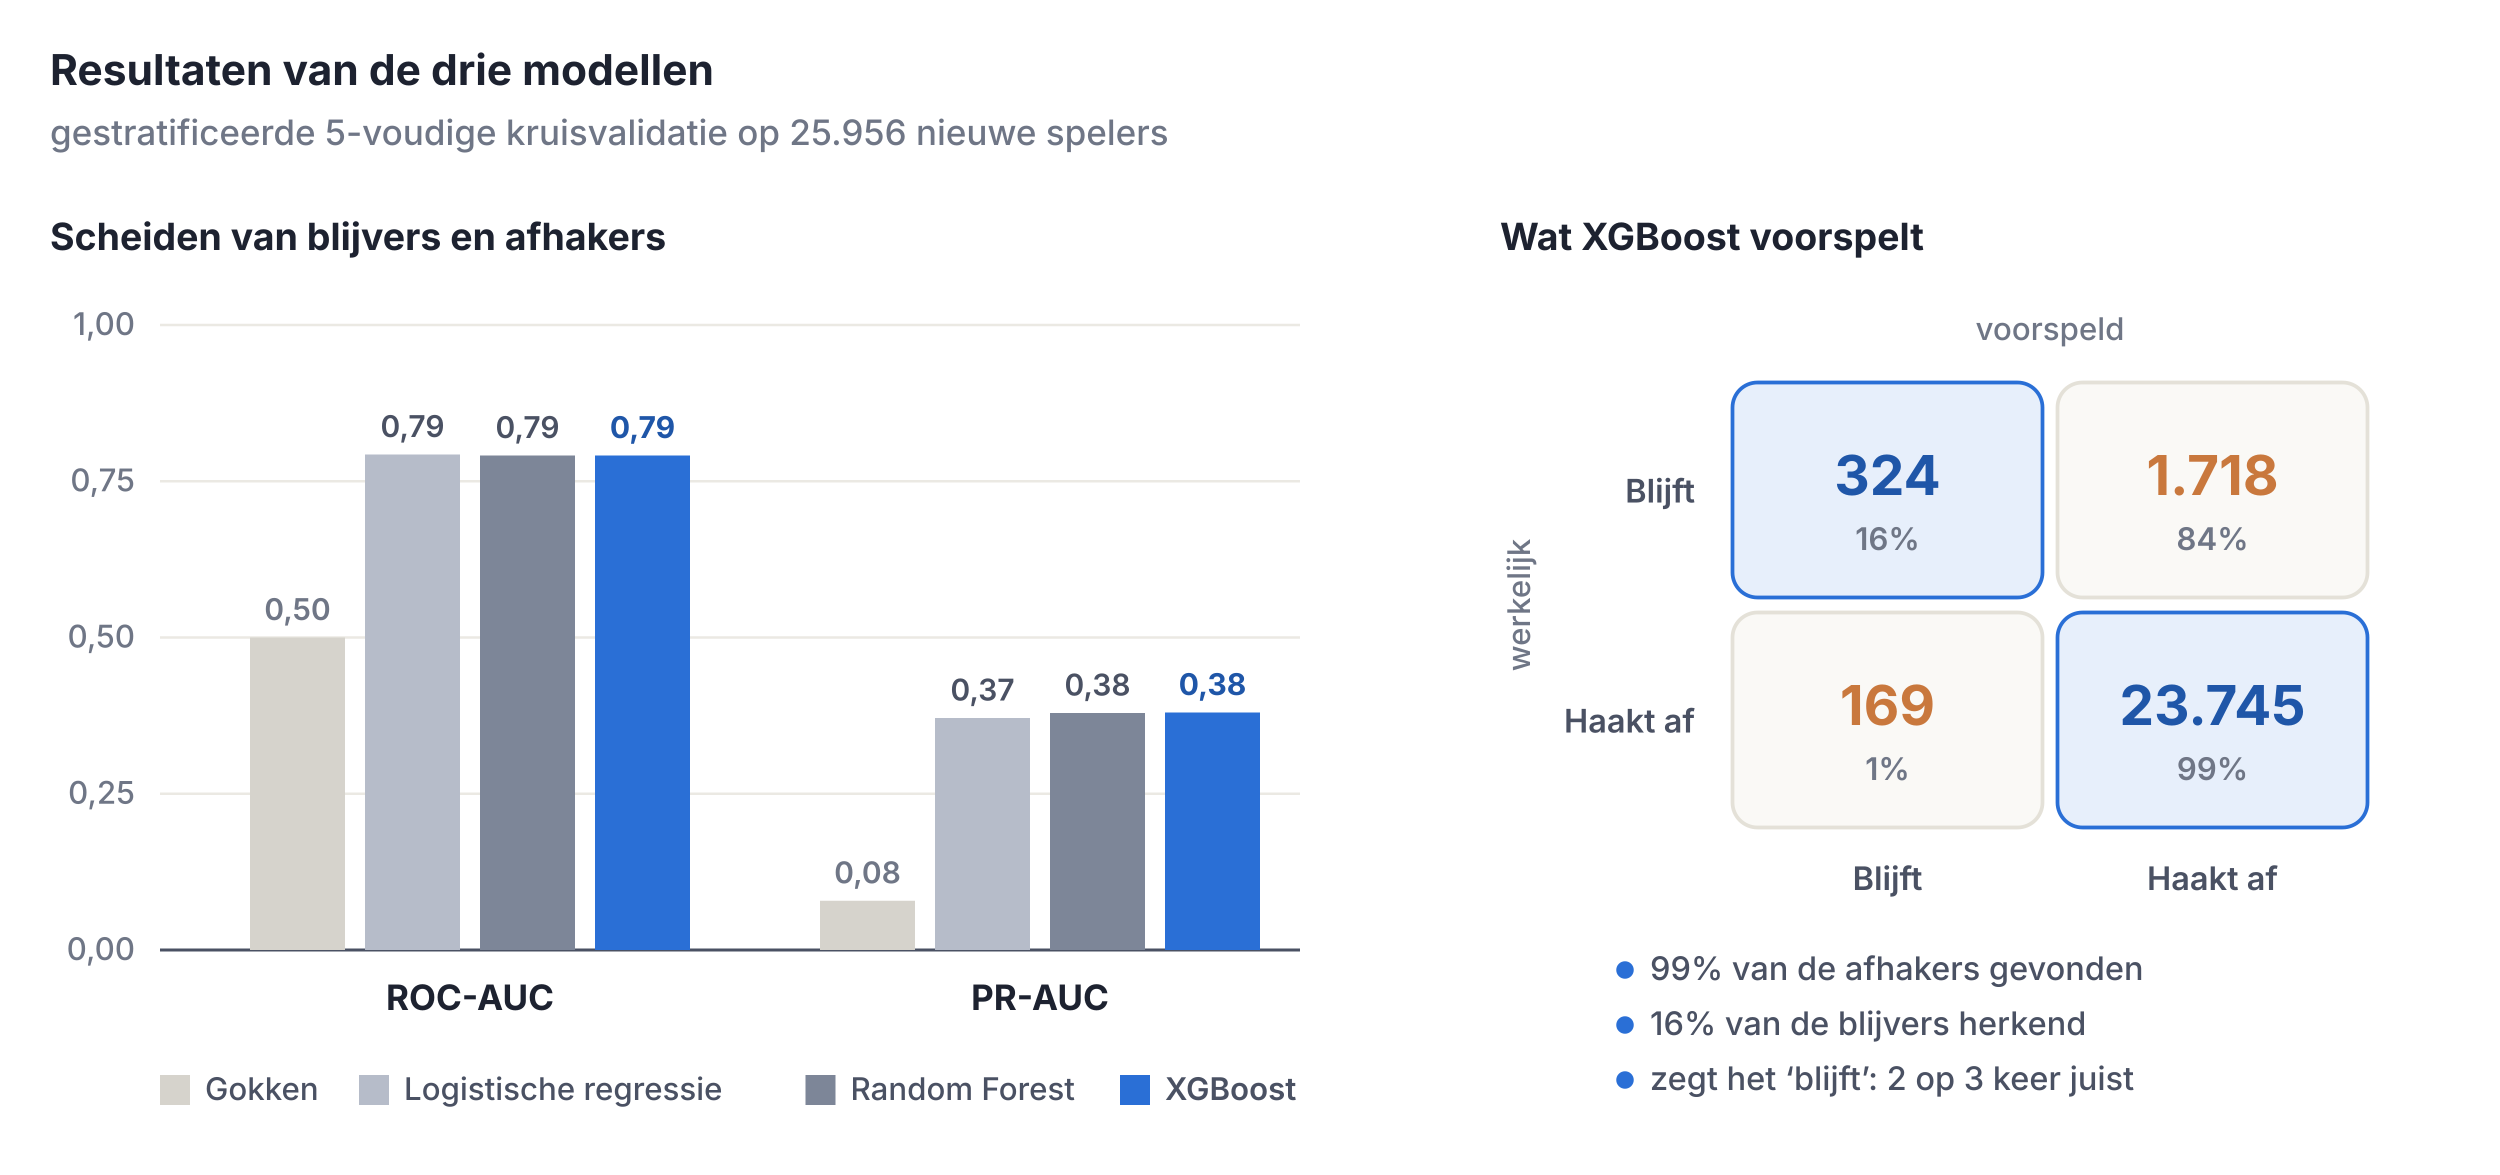
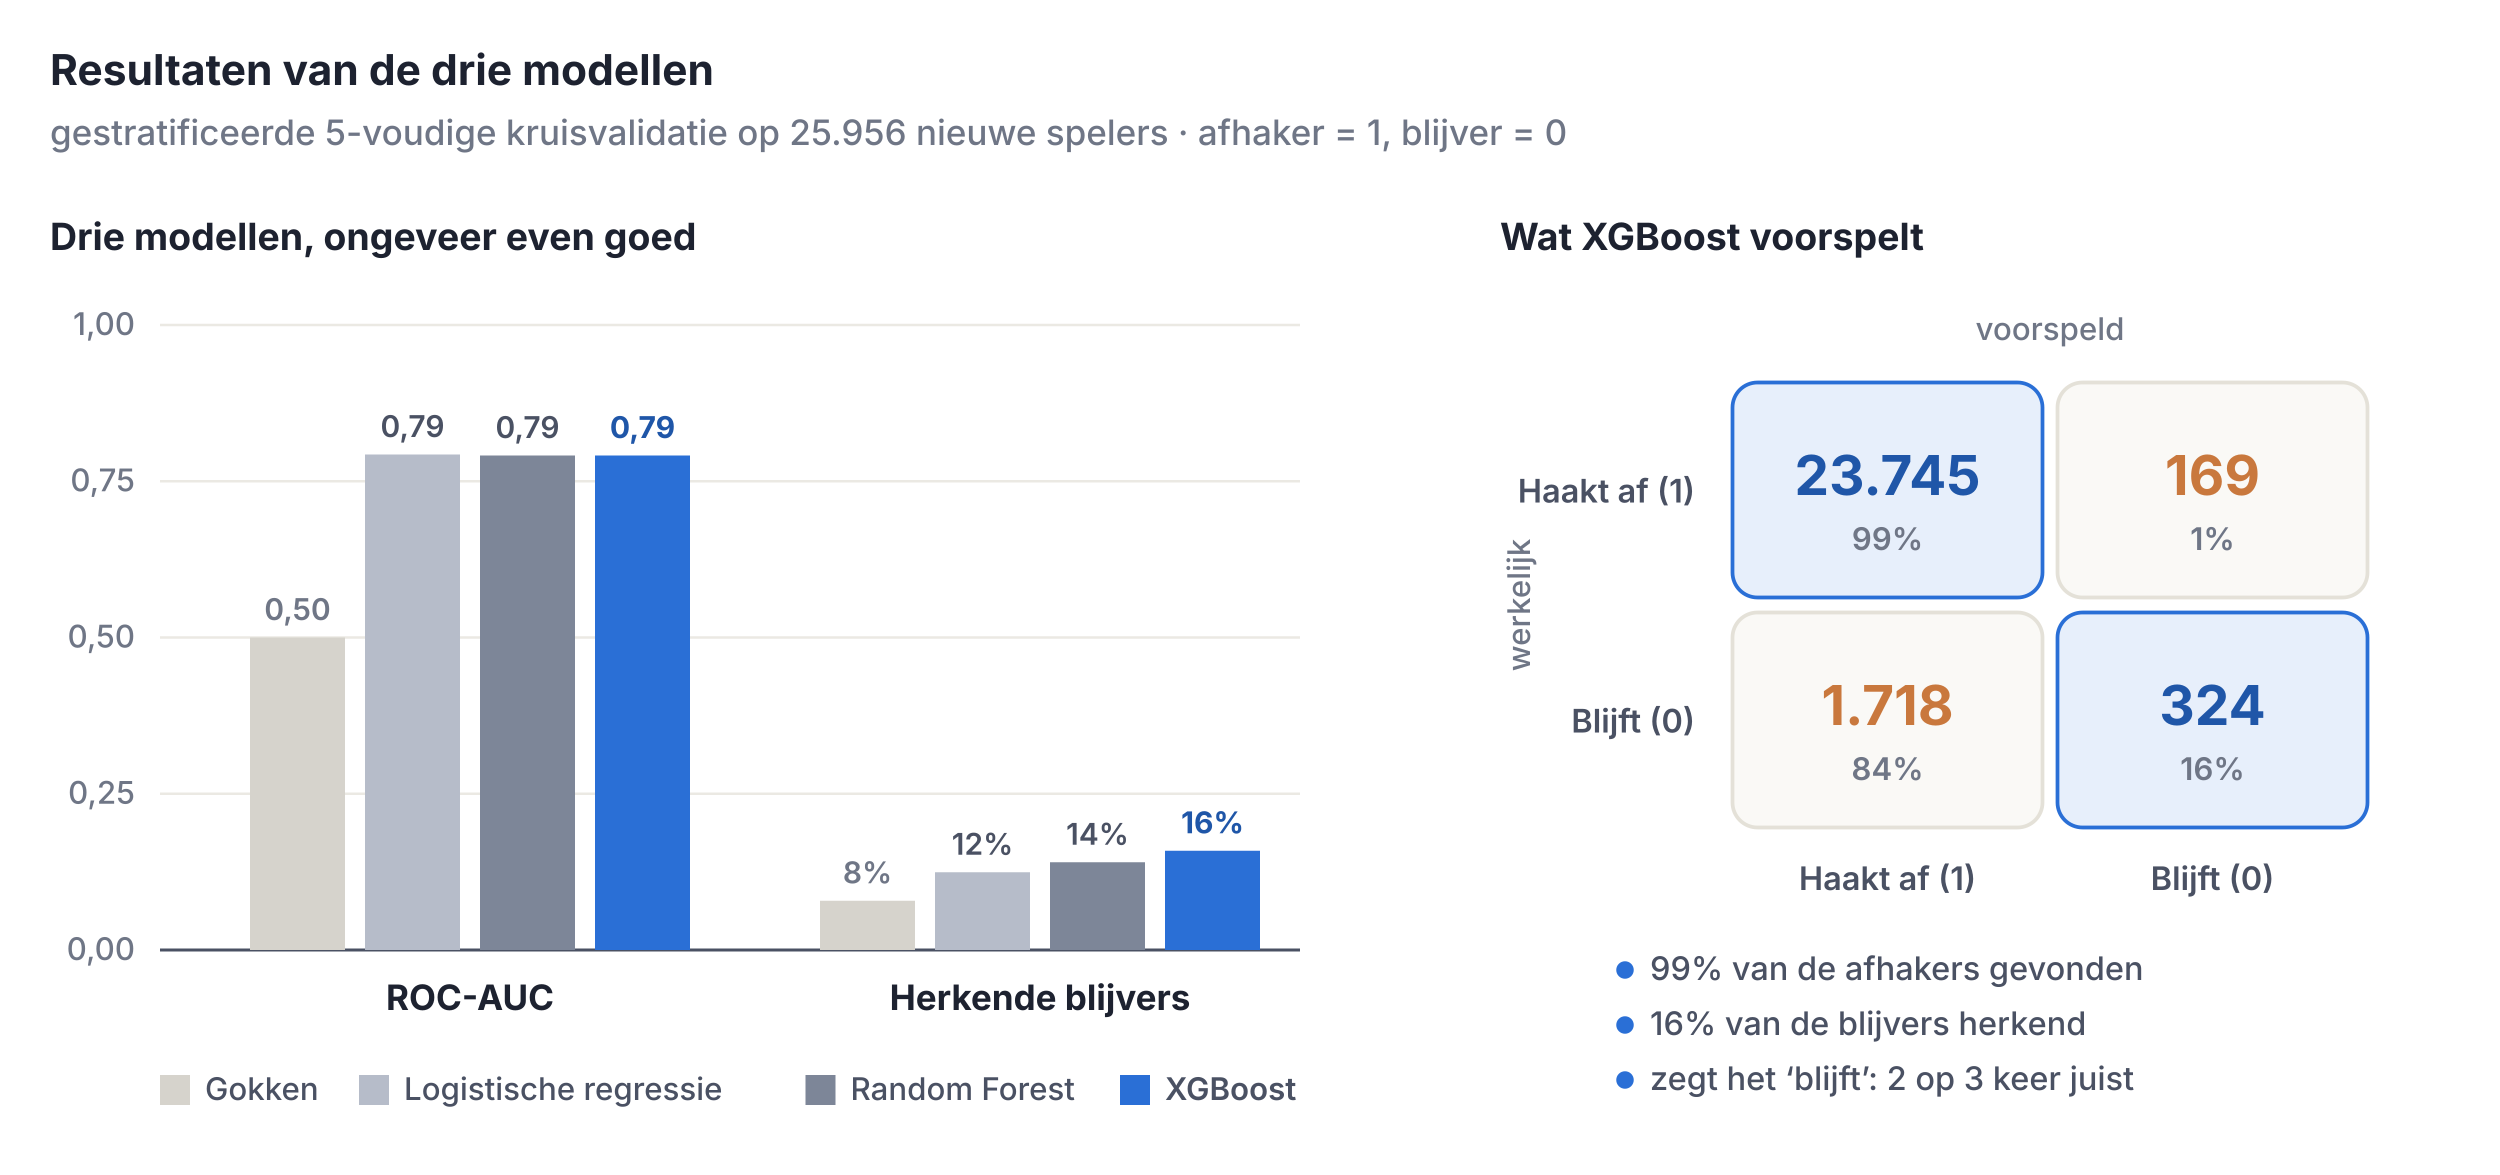
<svg xmlns="http://www.w3.org/2000/svg" viewBox="0 0 1000 470" width="1000" height="470" font-family="Inter, 'Segoe UI', Helvetica, Arial, sans-serif">
  <rect width="1000" height="470" fill="#ffffff" />
  <text x="20.0" y="34.0" font-size="17" fill="#1d2230" font-weight="700" text-anchor="start">Resultaten van de drie modellen</text>
-   <text x="20.0" y="58.0" font-size="14" fill="#6f7686" font-weight="500" text-anchor="start">gestratificeerde 5-voudige kruisvalidatie op 25.956 nieuwe spelers</text>
-   <text x="20.0" y="100.0" font-size="15" fill="#1d2230" font-weight="700" text-anchor="start">Scheiden van blijvers en afhakers</text>
+   <text x="20.0" y="58.0" font-size="14" fill="#6f7686" font-weight="500" text-anchor="start">gestratificeerde 5-voudige kruisvalidatie op 25.956 nieuwe spelers · afhaker = 1, blijver = 0</text>
+   <text x="20.0" y="100.0" font-size="15" fill="#1d2230" font-weight="700" text-anchor="start">Drie modellen, ongeveer even goed</text>
  <line x1="64" y1="380.0" x2="520" y2="380.0" stroke="#4a5163" stroke-width="1.2" />
  <text x="54.0" y="384.0" font-size="12.5" fill="#6f7686" font-weight="500" text-anchor="end">0,00</text>
  <line x1="64" y1="317.5" x2="520" y2="317.5" stroke="#ebe9e3" stroke-width="1" />
  <text x="54.0" y="321.5" font-size="12.5" fill="#6f7686" font-weight="500" text-anchor="end">0,25</text>
  <line x1="64" y1="255.0" x2="520" y2="255.0" stroke="#ebe9e3" stroke-width="1" />
  <text x="54.0" y="259.0" font-size="12.5" fill="#6f7686" font-weight="500" text-anchor="end">0,50</text>
  <line x1="64" y1="192.5" x2="520" y2="192.5" stroke="#ebe9e3" stroke-width="1" />
  <text x="54.0" y="196.5" font-size="12.5" fill="#6f7686" font-weight="500" text-anchor="end">0,75</text>
  <line x1="64" y1="130.0" x2="520" y2="130.0" stroke="#ebe9e3" stroke-width="1" />
  <text x="54.0" y="134.0" font-size="12.5" fill="#6f7686" font-weight="500" text-anchor="end">1,00</text>
  <rect x="100.0" y="255.0" width="38" height="125.0" fill="#d6d3cc" />
  <text x="119.0" y="248.0" font-size="12" fill="#6f7686" font-weight="600" text-anchor="middle">0,50</text>
  <rect x="146.0" y="181.8" width="38" height="198.2" fill="#b6bcc9" />
  <text x="165.0" y="174.8" font-size="12" fill="#4a5163" font-weight="600" text-anchor="middle">0,79</text>
  <rect x="192.0" y="182.2" width="38" height="197.8" fill="#7d8698" />
  <text x="211.0" y="175.2" font-size="12" fill="#4a5163" font-weight="600" text-anchor="middle">0,79</text>
  <rect x="238.0" y="182.2" width="38" height="197.8" fill="#2a6fd6" />
  <text x="257.0" y="175.2" font-size="12" fill="#1f56a8" font-weight="700" text-anchor="middle">0,79</text>
  <text x="188.0" y="404.0" font-size="14" fill="#1d2230" font-weight="700" text-anchor="middle">ROC-AUC</text>
  <rect x="328.0" y="360.3" width="38" height="19.7" fill="#d6d3cc" />
-   <text x="347.0" y="353.3" font-size="12" fill="#6f7686" font-weight="600" text-anchor="middle">0,08</text>
-   <rect x="374.0" y="287.2" width="38" height="92.8" fill="#b6bcc9" />
-   <text x="393.0" y="280.2" font-size="12" fill="#4a5163" font-weight="600" text-anchor="middle">0,37</text>
-   <rect x="420.0" y="285.2" width="38" height="94.8" fill="#7d8698" />
-   <text x="439.0" y="278.2" font-size="12" fill="#4a5163" font-weight="600" text-anchor="middle">0,38</text>
-   <rect x="466.0" y="285.0" width="38" height="95.0" fill="#2a6fd6" />
-   <text x="485.0" y="278.0" font-size="12" fill="#1f56a8" font-weight="700" text-anchor="middle">0,38</text>
-   <text x="416.0" y="404.0" font-size="14" fill="#1d2230" font-weight="700" text-anchor="middle">PR-AUC</text>
+   <text x="347.0" y="353.3" font-size="12" fill="#6f7686" font-weight="600" text-anchor="middle">8%</text>
+   <rect x="374.0" y="348.9" width="38" height="31.1" fill="#b6bcc9" />
+   <text x="393.0" y="341.9" font-size="12" fill="#4a5163" font-weight="600" text-anchor="middle">12%</text>
+   <rect x="420.0" y="344.9" width="38" height="35.1" fill="#7d8698" />
+   <text x="439.0" y="337.9" font-size="12" fill="#4a5163" font-weight="600" text-anchor="middle">14%</text>
+   <rect x="466.0" y="340.3" width="38" height="39.7" fill="#2a6fd6" />
+   <text x="485.0" y="333.3" font-size="12" fill="#1f56a8" font-weight="700" text-anchor="middle">16%</text>
+   <text x="416.0" y="404.0" font-size="14" fill="#1d2230" font-weight="700" text-anchor="middle">Herkende blijvers</text>
  <rect x="64" y="430" width="12" height="12" fill="#d6d3cc" />
  <text x="82.0" y="440.0" font-size="12.5" fill="#4a5163" font-weight="500" text-anchor="start">Gokken</text>
  <rect x="143.6" y="430" width="12" height="12" fill="#b6bcc9" />
  <text x="161.6" y="440.0" font-size="12.5" fill="#4a5163" font-weight="500" text-anchor="start">Logistische regressie</text>
  <rect x="322.2" y="430" width="12" height="12" fill="#7d8698" />
  <text x="340.2" y="440.0" font-size="12.5" fill="#4a5163" font-weight="500" text-anchor="start">Random Forest</text>
  <rect x="448.0" y="430" width="12" height="12" fill="#2a6fd6" />
  <text x="466.0" y="440.0" font-size="12.5" fill="#4a5163" font-weight="600" text-anchor="start">XGBoost</text>
  <text x="600.0" y="100.0" font-size="15" fill="#1d2230" font-weight="700" text-anchor="start">Wat XGBoost voorspelt</text>
  <text x="820.0" y="136.0" font-size="12.5" fill="#6f7686" font-weight="500" text-anchor="middle">voorspeld</text>
-   <text x="755.0" y="356.0" font-size="13" fill="#4a5163" font-weight="600" text-anchor="middle">Blijft</text>
-   <text x="678.0" y="201.0" font-size="13" fill="#4a5163" font-weight="600" text-anchor="end">Blijft</text>
-   <text x="885.0" y="356.0" font-size="13" fill="#4a5163" font-weight="600" text-anchor="middle">Haakt af</text>
-   <text x="678.0" y="293.0" font-size="13" fill="#4a5163" font-weight="600" text-anchor="end">Haakt af</text>
+   <text x="755.0" y="356.0" font-size="13" fill="#4a5163" font-weight="600" text-anchor="middle">Haakt af (1)</text>
+   <text x="678.0" y="201.0" font-size="13" fill="#4a5163" font-weight="600" text-anchor="end">Haakt af (1)</text>
+   <text x="885.0" y="356.0" font-size="13" fill="#4a5163" font-weight="600" text-anchor="middle">Blijft (0)</text>
+   <text x="678.0" y="293.0" font-size="13" fill="#4a5163" font-weight="600" text-anchor="end">Blijft (0)</text>
  <text x="0" y="0" font-size="12.5" fill="#6f7686" font-weight="500" text-anchor="middle" transform="translate(612 242.0) rotate(-90)">werkelijk</text>
  <rect x="693" y="153" width="124" height="86" rx="10" fill="#e7effb" stroke="#2a6fd6" stroke-width="1.5" />
-   <text x="755.0" y="198.0" font-size="22" fill="#1f56a8" font-weight="700" text-anchor="middle">324</text>
-   <text x="755.0" y="220.0" font-size="12.5" fill="#6f7686" font-weight="600" text-anchor="middle">16%</text>
+   <text x="755.0" y="198.0" font-size="22" fill="#1f56a8" font-weight="700" text-anchor="middle">23.745</text>
+   <text x="755.0" y="220.0" font-size="12.5" fill="#6f7686" font-weight="600" text-anchor="middle">99%</text>
  <rect x="823" y="153" width="124" height="86" rx="10" fill="#faf9f6" stroke="#e4e1d8" stroke-width="1.5" />
-   <text x="885.0" y="198.0" font-size="22" fill="#c9783d" font-weight="700" text-anchor="middle">1.718</text>
-   <text x="885.0" y="220.0" font-size="12.5" fill="#6f7686" font-weight="600" text-anchor="middle">84%</text>
+   <text x="885.0" y="198.0" font-size="22" fill="#c9783d" font-weight="700" text-anchor="middle">169</text>
+   <text x="885.0" y="220.0" font-size="12.5" fill="#6f7686" font-weight="600" text-anchor="middle">1%</text>
  <rect x="693" y="245" width="124" height="86" rx="10" fill="#faf9f6" stroke="#e4e1d8" stroke-width="1.5" />
-   <text x="755.0" y="290.0" font-size="22" fill="#c9783d" font-weight="700" text-anchor="middle">169</text>
-   <text x="755.0" y="312.0" font-size="12.5" fill="#6f7686" font-weight="600" text-anchor="middle">1%</text>
+   <text x="755.0" y="290.0" font-size="22" fill="#c9783d" font-weight="700" text-anchor="middle">1.718</text>
+   <text x="755.0" y="312.0" font-size="12.5" fill="#6f7686" font-weight="600" text-anchor="middle">84%</text>
  <rect x="823" y="245" width="124" height="86" rx="10" fill="#e7effb" stroke="#2a6fd6" stroke-width="1.5" />
-   <text x="885.0" y="290.0" font-size="22" fill="#1f56a8" font-weight="700" text-anchor="middle">23.745</text>
-   <text x="885.0" y="312.0" font-size="12.5" fill="#6f7686" font-weight="600" text-anchor="middle">99%</text>
+   <text x="885.0" y="290.0" font-size="22" fill="#1f56a8" font-weight="700" text-anchor="middle">324</text>
+   <text x="885.0" y="312.0" font-size="12.5" fill="#6f7686" font-weight="600" text-anchor="middle">16%</text>
  <circle cx="650" cy="388" r="3.5" fill="#2a6fd6" />
  <text x="660.0" y="392.0" font-size="13" fill="#4a5163" font-weight="500" text-anchor="start">99% van de afhakers gevonden</text>
  <circle cx="650" cy="410" r="3.5" fill="#2a6fd6" />
  <text x="660.0" y="414.0" font-size="13" fill="#4a5163" font-weight="500" text-anchor="start">16% van de blijvers herkend</text>
  <circle cx="650" cy="432" r="3.5" fill="#2a6fd6" />
  <text x="660.0" y="436.0" font-size="13" fill="#4a5163" font-weight="500" text-anchor="start">zegt het ‘blijft’: 2 op 3 keer juist</text>
</svg>
